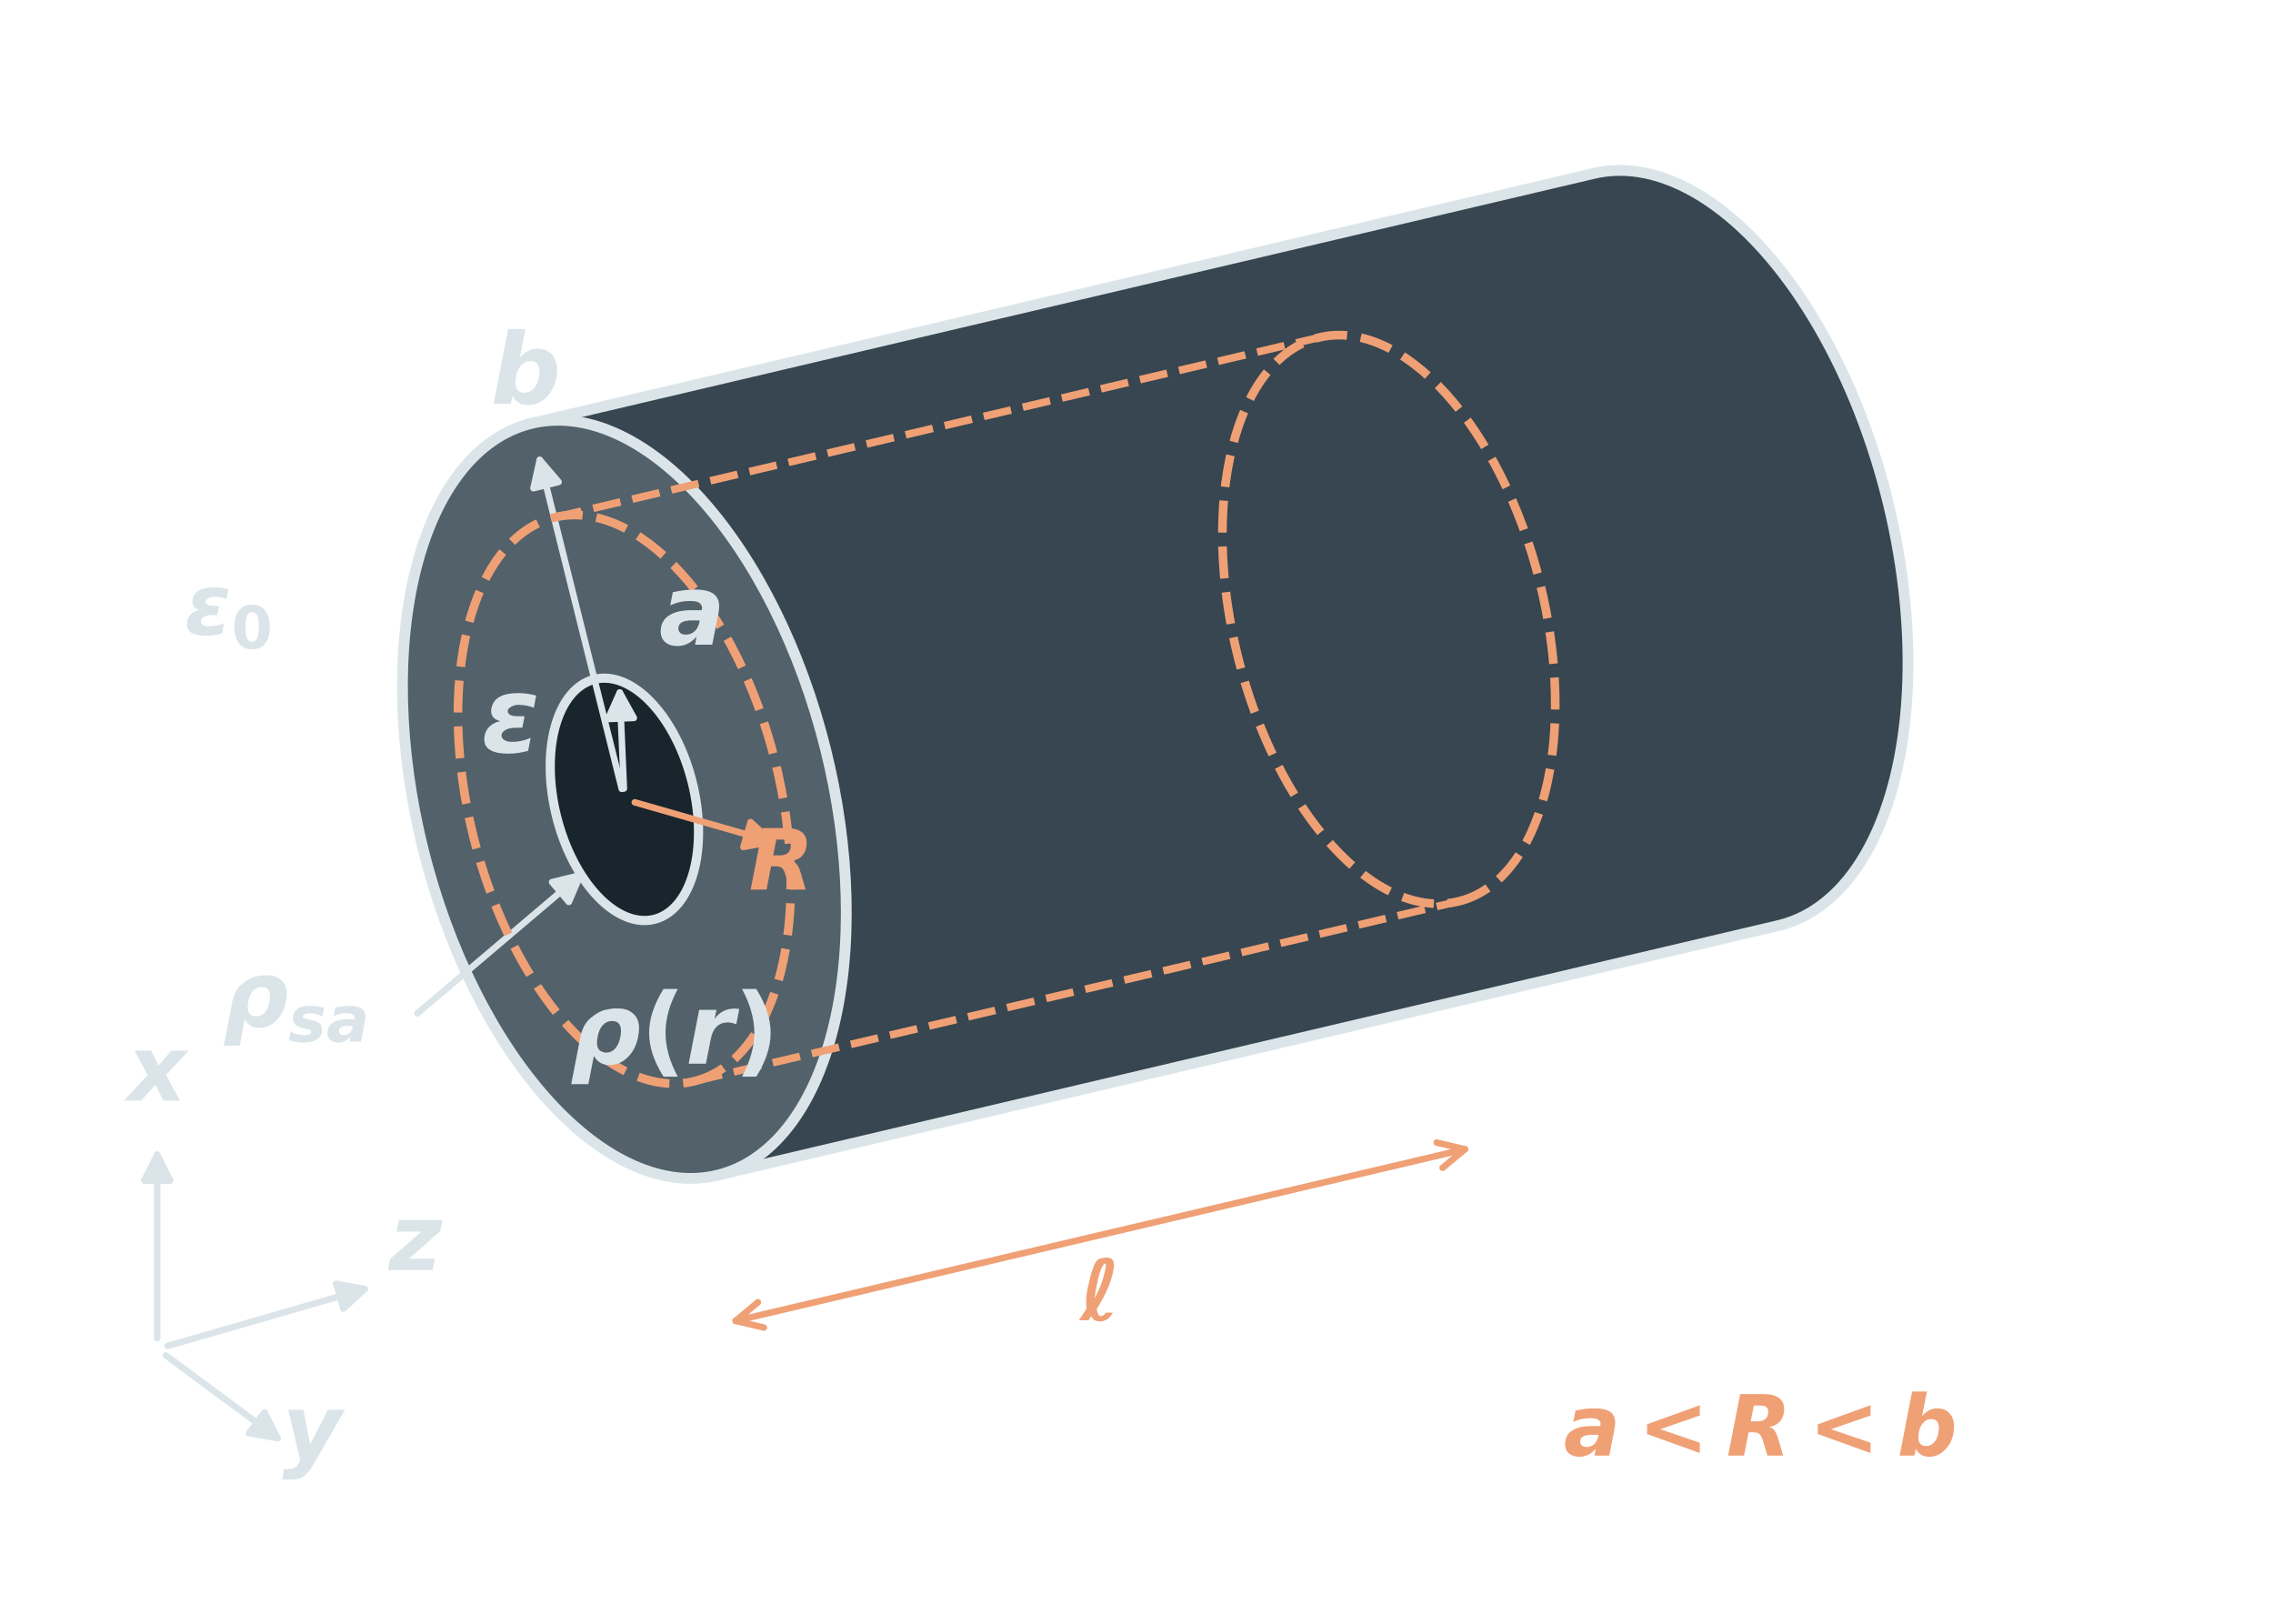
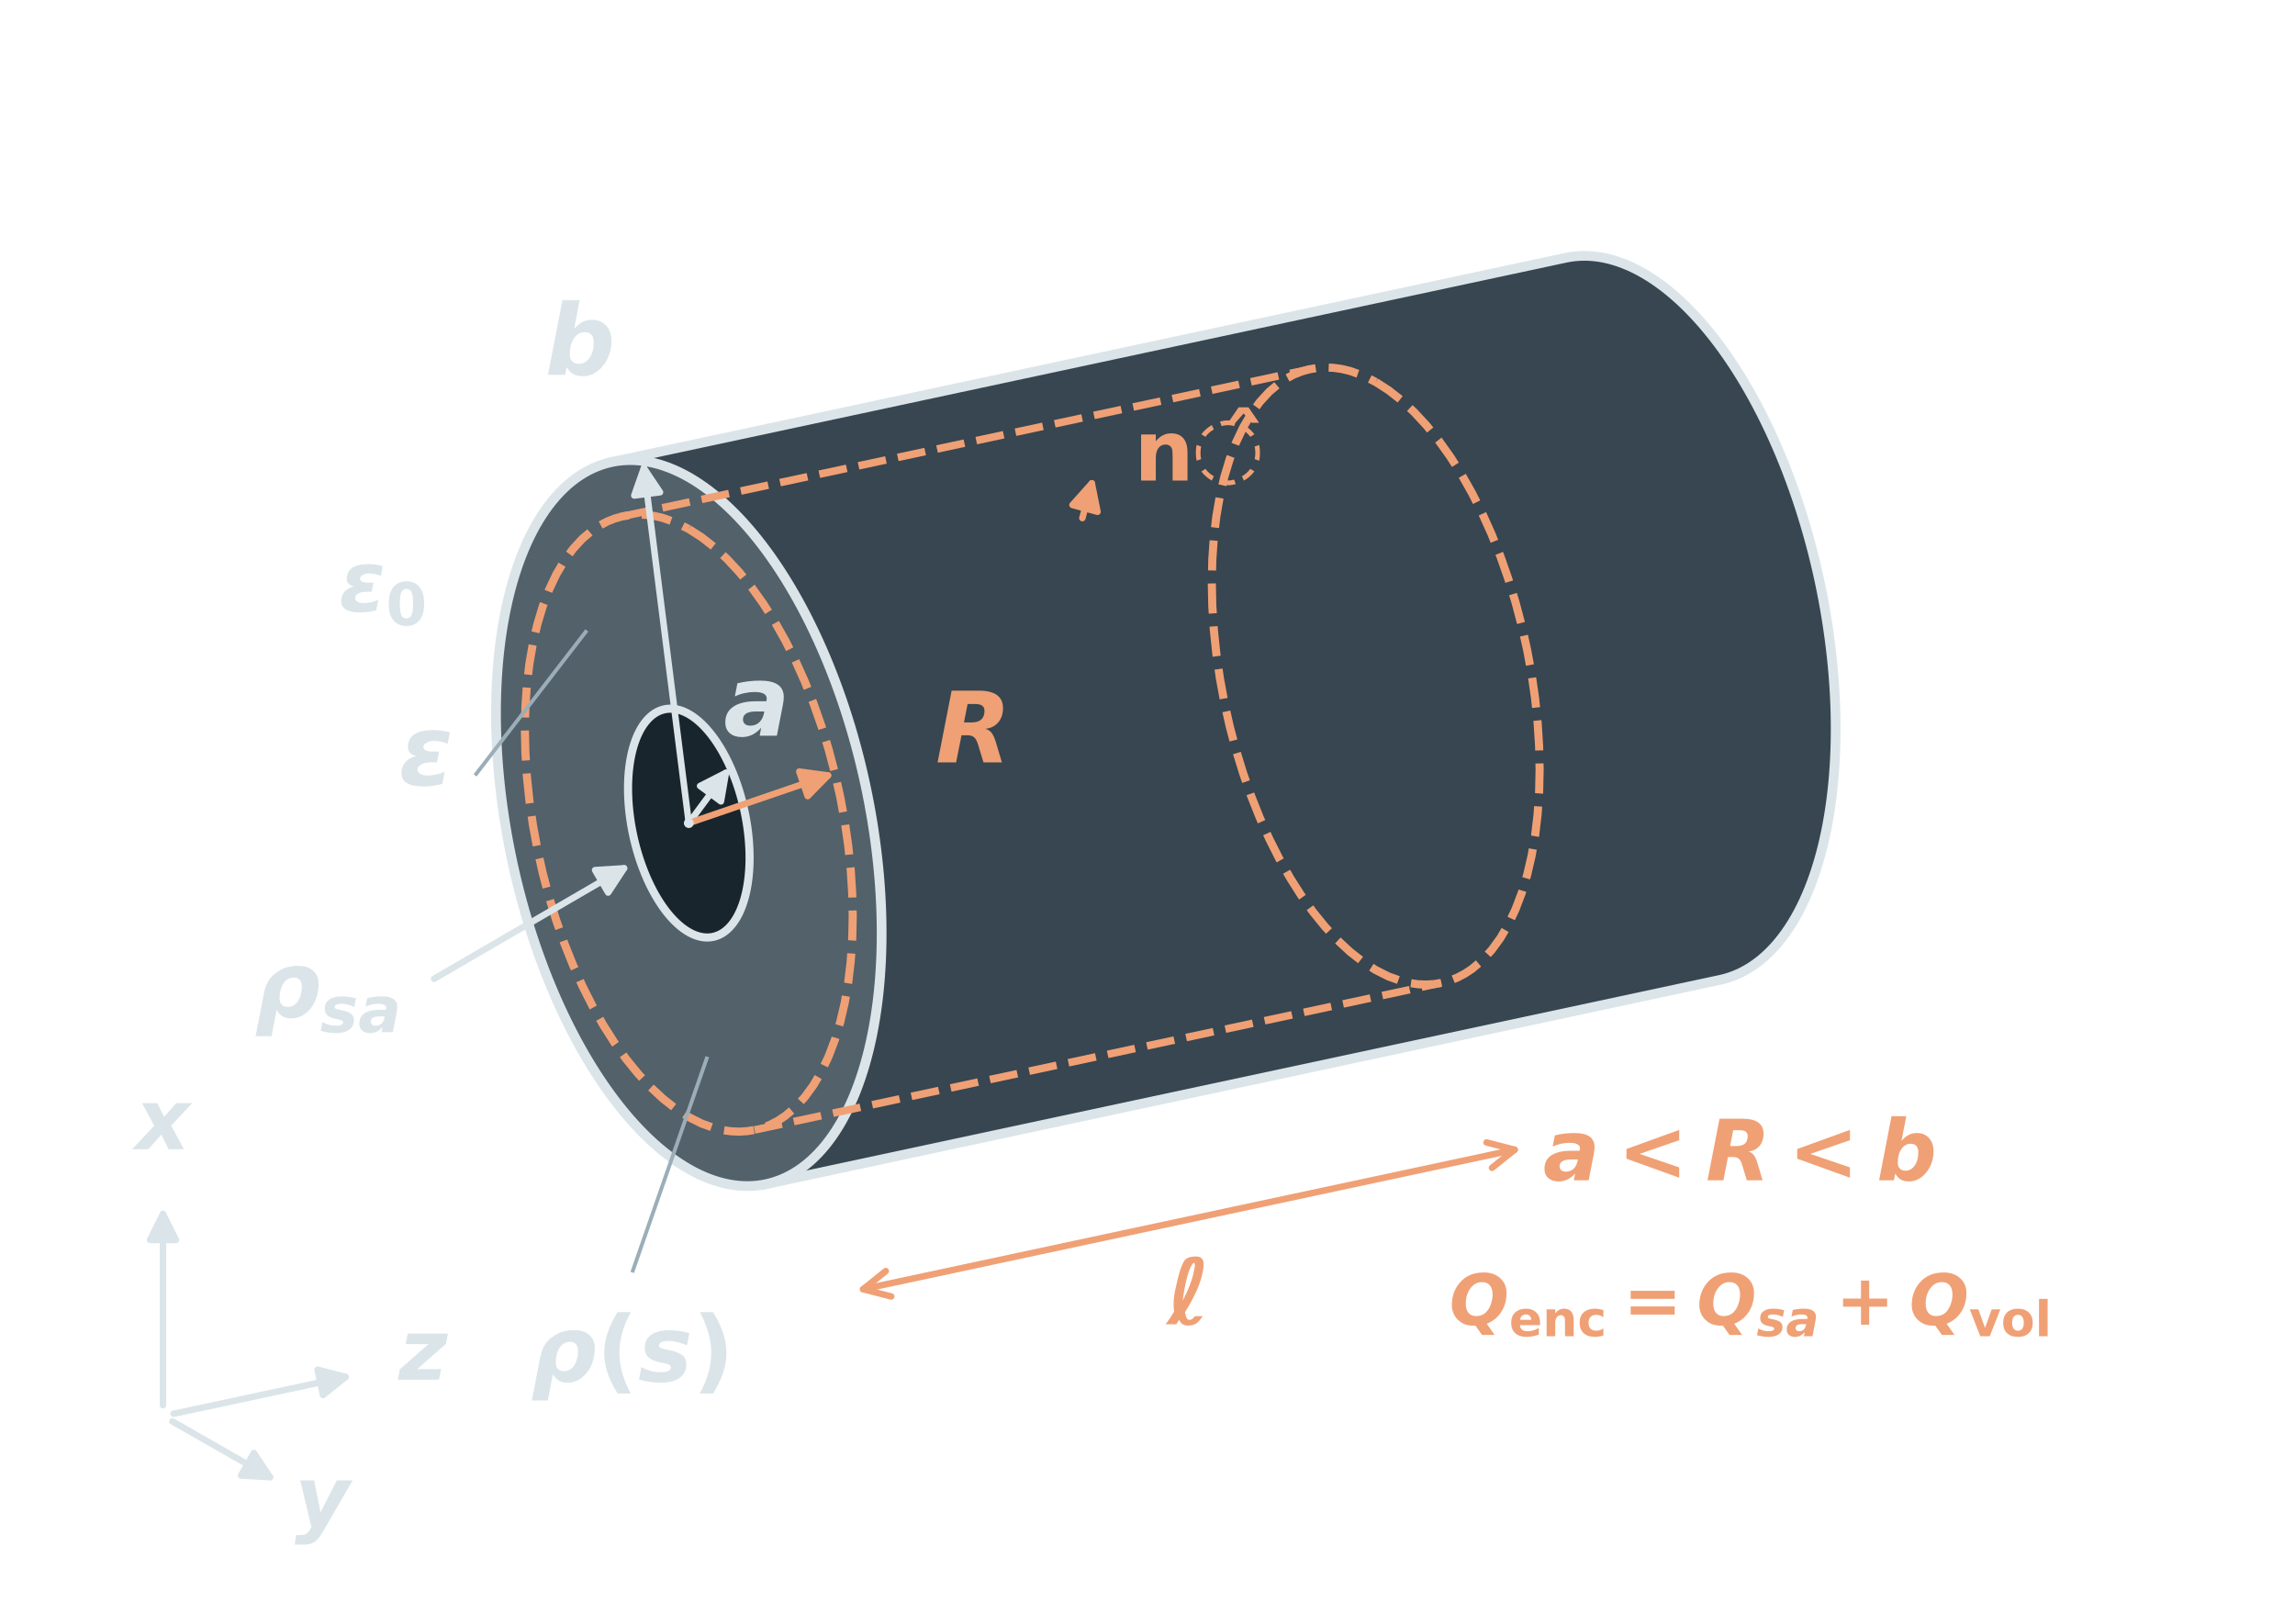
- <svg xmlns="http://www.w3.org/2000/svg" width="420.36pt" height="300.24pt" viewBox="0 0 420.36 300.24" version="1.1">
+ <svg xmlns="http://www.w3.org/2000/svg" width="424.359pt" height="300.24pt" viewBox="0 0 424.359 300.24" version="1.1">
  <defs>
    <style type="text/css">*{stroke-linejoin: round; stroke-linecap: butt}</style>
  </defs>
  <g id="figure_1">
    <g id="patch_1">
-       <path d="M 0 300.24  L 420.36 300.24  L 420.36 0  L 0 0  L 0 300.24  z " style="fill: none" />
+       <path d="M 0 300.24  L 424.359 300.24  L 424.359 0  L 0 0  L 0 300.24  z " style="fill: none" />
    </g>
    <g id="axes_1">
      <g id="patch_2">
-         <path d="M 98.146 78.327  L 294.496 32.127  L 294.496 32.127  L 295.685 31.868  L 296.891 31.679  L 298.111 31.56  L 299.345 31.512  L 300.592 31.534  L 301.851 31.627  L 303.119 31.791  L 304.396 32.024  L 305.68 32.328  L 306.971 32.702  L 308.266 33.145  L 309.565 33.657  L 310.867 34.237  L 312.169 34.885  L 313.471 35.6  L 314.771 36.382  L 316.069 37.23  L 317.362 38.142  L 318.649 39.118  L 319.93 40.157  L 321.202 41.258  L 322.465 42.42  L 323.717 43.641  L 324.958 44.921  L 326.185 46.258  L 327.397 47.651  L 328.594 49.098  L 329.774 50.597  L 330.936 52.148  L 332.079 53.749  L 333.201 55.399  L 334.302 57.094  L 335.38 58.835  L 336.435 60.618  L 337.464 62.443  L 338.468 64.307  L 339.445 66.209  L 340.394 68.147  L 341.314 70.118  L 342.205 72.121  L 343.065 74.153  L 343.894 76.214  L 344.69 78.299  L 345.453 80.409  L 346.183 82.539  L 346.878 84.689  L 347.537 86.856  L 348.161 89.038  L 348.747 91.232  L 349.297 93.437  L 349.809 95.65  L 350.283 97.869  L 350.718 100.092  L 351.114 102.316  L 351.47 104.54  L 351.786 106.76  L 352.062 108.976  L 352.298 111.184  L 352.493 113.383  L 352.647 115.569  L 352.76 117.742  L 352.831 119.898  L 352.861 122.036  L 352.85 124.153  L 352.798 126.248  L 352.704 128.318  L 352.569 130.36  L 352.394 132.374  L 352.177 134.357  L 351.919 136.307  L 351.622 138.223  L 351.284 140.101  L 350.906 141.94  L 350.49 143.739  L 350.034 145.495  L 349.539 147.208  L 349.007 148.874  L 348.437 150.493  L 347.831 152.062  L 347.188 153.581  L 346.51 155.047  L 345.796 156.46  L 345.048 157.817  L 344.267 159.118  L 343.454 160.361  L 342.608 161.545  L 341.732 162.668  L 340.825 163.73  L 339.889 164.729  L 338.925 165.665  L 337.933 166.536  L 336.915 167.342  L 335.872 168.082  L 334.805 168.754  L 333.715 169.36  L 332.602 169.896  L 331.469 170.365  L 330.316 170.764  L 329.144 171.093  L 132.794 217.293  z " clip-path="url(#p7fb25b09af)" style="fill: #374650; stroke: #dbe5e9; stroke-width: 2; stroke-linejoin: miter" />
+         <path d="M 141.656 218.942  L 318.062 181.174  L 318.912 180.968  L 319.752 180.716  L 320.581 180.419  L 321.398 180.077  L 322.204 179.69  L 322.996 179.258  L 323.776 178.781  L 324.541 178.261  L 325.293 177.697  L 326.03 177.089  L 326.751 176.438  L 327.457 175.745  L 328.147 175.01  L 328.819 174.234  L 329.475 173.416  L 330.113 172.558  L 330.733 171.66  L 331.335 170.723  L 331.917 169.747  L 332.481 168.734  L 333.024 167.683  L 333.548 166.595  L 334.051 165.472  L 334.533 164.314  L 334.995 163.122  L 335.435 161.896  L 335.853 160.638  L 336.249 159.348  L 336.623 158.027  L 336.975 156.677  L 337.304 155.297  L 337.609 153.89  L 337.892 152.455  L 338.151 150.995  L 338.387 149.509  L 338.599 147.999  L 338.787 146.466  L 338.951 144.912  L 339.09 143.336  L 339.206 141.74  L 339.298 140.126  L 339.365 138.494  L 339.407 136.846  L 339.426 135.182  L 339.419 133.505  L 339.389 131.814  L 339.334 130.111  L 339.254 128.397  L 339.151 126.674  L 339.023 124.942  L 338.871 123.203  L 338.694 121.459  L 338.494 119.709  L 338.27 117.956  L 338.023 116.2  L 337.752 114.443  L 337.457 112.686  L 337.14 110.93  L 336.8 109.177  L 336.437 107.427  L 336.052 105.682  L 335.644 103.943  L 335.215 102.211  L 334.764 100.488  L 334.292 98.774  L 333.799 97.071  L 333.285 95.379  L 332.752 93.701  L 332.198 92.037  L 331.625 90.388  L 331.033 88.756  L 330.422 87.141  L 329.793 85.546  L 329.146 83.969  L 328.481 82.414  L 327.8 80.881  L 327.102 79.37  L 326.388 77.884  L 325.659 76.423  L 324.915 74.988  L 324.156 73.579  L 323.383 72.199  L 322.597 70.848  L 321.798 69.526  L 320.986 68.236  L 320.163 66.977  L 319.329 65.75  L 318.483 64.557  L 317.628 63.398  L 316.763 62.274  L 315.89 61.186  L 315.008 60.134  L 314.118 59.119  L 313.221 58.143  L 312.318 57.205  L 311.409 56.306  L 310.495 55.447  L 309.576 54.628  L 308.653 53.85  L 307.727 53.114  L 306.798 52.42  L 305.867 51.768  L 304.934 51.16  L 304.001 50.594  L 303.068 50.073  L 302.135 49.595  L 301.203 49.162  L 300.273 48.774  L 299.345 48.43  L 298.42 48.132  L 297.5 47.88  L 296.583 47.672  L 295.671 47.511  L 294.765 47.396  L 293.865 47.326  L 292.972 47.302  L 292.086 47.325  L 291.208 47.393  L 290.339 47.508  L 289.479 47.668  L 113.073 85.436  z " clip-path="url(#peeaa429777)" style="fill: #374650; stroke: #dbe5e9; stroke-width: 1.8; stroke-linejoin: miter" />
      </g>
      <g id="patch_3">
-         <path d="M 29.076 247.451  Q 29.076 229.814 29.076 213.519  " clip-path="url(#p7fb25b09af)" style="fill: none; stroke: #dbe5e9; stroke-width: 1.2; stroke-linecap: round" />
-         <path d="M 26.676 218.319  L 29.076 213.519  L 31.476 218.319  z " clip-path="url(#p7fb25b09af)" style="fill: #dbe5e9; stroke: #dbe5e9; stroke-width: 1.2; stroke-linecap: round" />
+         <path d="M 30.138 259.825  Q 30.138 241.475 30.138 224.466  " clip-path="url(#peeaa429777)" style="fill: none; stroke: #dbe5e9; stroke-width: 1.2; stroke-linecap: round" />
+         <path d="M 27.738 229.266  L 30.138 224.466  L 32.538 229.266  z " clip-path="url(#peeaa429777)" style="fill: #dbe5e9; stroke: #dbe5e9; stroke-width: 1.2; stroke-linecap: round" />
      </g>
      <g id="patch_4">
-         <path d="M 30.681 250.639  Q 41.55 258.69 51.342 265.943  " clip-path="url(#p7fb25b09af)" style="fill: none; stroke: #dbe5e9; stroke-width: 1.2; stroke-linecap: round" />
-         <path d="M 48.913 261.157  L 51.342 265.943  L 46.056 265.015  z " clip-path="url(#p7fb25b09af)" style="fill: #dbe5e9; stroke: #dbe5e9; stroke-width: 1.2; stroke-linecap: round" />
+         <path d="M 31.875 262.819  Q 41.483 268.302 49.926 273.12  " clip-path="url(#peeaa429777)" style="fill: none; stroke: #dbe5e9; stroke-width: 1.2; stroke-linecap: round" />
+         <path d="M 46.947 268.657  L 49.926 273.12  L 44.568 272.826  z " clip-path="url(#peeaa429777)" style="fill: #dbe5e9; stroke: #dbe5e9; stroke-width: 1.2; stroke-linecap: round" />
      </g>
      <g id="patch_5">
-         <path d="M 30.997 248.895  Q 49.867 243.444 67.448 238.365  " clip-path="url(#p7fb25b09af)" style="fill: none; stroke: #dbe5e9; stroke-width: 1.2; stroke-linecap: round" />
-         <path d="M 62.17 237.391  L 67.448 238.365  L 63.502 242.003  z " clip-path="url(#p7fb25b09af)" style="fill: #dbe5e9; stroke: #dbe5e9; stroke-width: 1.2; stroke-linecap: round" />
+         <path d="M 32.096 261.408  Q 48.661 257.862 63.914 254.596  " clip-path="url(#peeaa429777)" style="fill: none; stroke: #dbe5e9; stroke-width: 1.2; stroke-linecap: round" />
+         <path d="M 58.718 253.254  L 63.914 254.596  L 59.723 257.948  z " clip-path="url(#peeaa429777)" style="fill: #dbe5e9; stroke: #dbe5e9; stroke-width: 1.2; stroke-linecap: round" />
      </g>
      <g id="patch_6">
-         <path d="M 132.794 217.293  C 142.661 214.833 150.301 205.152 154.029 190.382  C 157.758 175.613 157.271 156.96 152.677 138.533  C 148.083 120.106 139.755 103.409 129.529 92.119  C 119.303 80.828 108.013 75.867 98.146 78.327  C 88.279 80.787 80.639 90.468 76.911 105.238  C 73.182 120.007 73.669 138.66 78.263 157.087  C 82.857 175.514 91.185 192.211 101.411 203.501  C 111.637 214.792 122.927 219.753 132.794 217.293  z " clip-path="url(#p7fb25b09af)" style="fill: #52616a; stroke: #dbe5e9; stroke-width: 2; stroke-linejoin: miter" />
+         <path d="M 127.365 88.229  L 128.298 88.784  L 129.231 89.382  L 130.162 90.023  L 131.092 90.707  L 132.019 91.432  L 132.943 92.2  L 133.863 93.008  L 134.778 93.858  L 135.689 94.747  L 136.593 95.675  L 137.492 96.642  L 138.383 97.648  L 139.267 98.69  L 140.143 99.77  L 141.01 100.885  L 141.867 102.035  L 142.715 103.22  L 143.552 104.438  L 144.378 105.689  L 145.193 106.972  L 145.995 108.286  L 146.784 109.63  L 147.561 111.003  L 148.323 112.405  L 149.071 113.834  L 149.804 115.289  L 150.521 116.769  L 151.223 118.273  L 151.909 119.801  L 152.577 121.351  L 153.229 122.922  L 153.862 124.513  L 154.478 126.123  L 155.075 127.751  L 155.653 129.396  L 156.211 131.056  L 156.75 132.731  L 157.268 134.419  L 157.767 136.12  L 158.244 137.831  L 158.7 139.552  L 159.134 141.282  L 159.547 143.02  L 159.938 144.763  L 160.307 146.512  L 160.653 148.265  L 160.976 150.02  L 161.276 151.777  L 161.552 153.534  L 161.806 155.29  L 162.036 157.044  L 162.242 158.794  L 162.424 160.541  L 162.582 162.281  L 162.716 164.015  L 162.825 165.74  L 162.911 167.456  L 162.972 169.162  L 163.009 170.856  L 163.021 172.537  L 163.009 174.204  L 162.972 175.857  L 162.911 177.493  L 162.825 179.111  L 162.716 180.711  L 162.582 182.292  L 162.424 183.852  L 162.242 185.39  L 162.036 186.906  L 161.806 188.398  L 161.552 189.865  L 161.276 191.306  L 160.976 192.72  L 160.653 194.107  L 160.307 195.464  L 159.938 196.792  L 159.547 198.09  L 159.134 199.356  L 158.7 200.59  L 158.244 201.791  L 157.767 202.957  L 157.268 204.089  L 156.75 205.185  L 156.211 206.245  L 155.653 207.268  L 155.075 208.253  L 154.478 209.2  L 153.862 210.108  L 153.229 210.976  L 152.577 211.803  L 151.909 212.59  L 151.223 213.336  L 150.521 214.039  L 149.804 214.7  L 149.071 215.318  L 148.323 215.893  L 147.561 216.425  L 146.784 216.912  L 145.995 217.355  L 145.193 217.753  L 144.378 218.107  L 143.552 218.415  L 142.715 218.678  L 141.867 218.895  L 141.01 219.066  L 140.143 219.192  L 139.267 219.272  L 138.383 219.306  L 137.492 219.293  L 136.593 219.235  L 135.689 219.131  L 134.778 218.981  L 133.863 218.785  L 132.943 218.544  L 132.019 218.257  L 131.092 217.925  L 130.162 217.547  L 129.231 217.125  L 128.298 216.659  L 127.365 216.148  L 126.431 215.594  L 125.499 214.995  L 124.567 214.354  L 123.638 213.671  L 122.711 212.945  L 121.787 212.177  L 120.867 211.369  L 119.951 210.52  L 119.041 209.631  L 118.136 208.702  L 117.238 207.735  L 116.346 206.73  L 115.463 205.687  L 114.587 204.608  L 113.72 203.492  L 112.862 202.342  L 112.014 201.157  L 111.177 199.939  L 110.351 198.688  L 109.537 197.405  L 108.735 196.091  L 107.945 194.747  L 107.169 193.374  L 106.407 191.972  L 105.659 190.544  L 104.926 189.089  L 104.208 187.609  L 103.506 186.104  L 102.821 184.576  L 102.152 183.026  L 101.501 181.455  L 100.867 179.864  L 100.252 178.254  L 99.655 176.626  L 99.077 174.981  L 98.518 173.321  L 97.98 171.646  L 97.461 169.958  L 96.963 168.257  L 96.486 166.546  L 96.03 164.825  L 95.595 163.095  L 95.182 161.358  L 94.791 159.614  L 94.423 157.865  L 94.077 156.113  L 93.754 154.357  L 93.454 152.601  L 93.177 150.844  L 92.924 149.088  L 92.694 147.334  L 92.488 145.583  L 92.306 143.837  L 92.148 142.096  L 92.014 140.363  L 91.904 138.637  L 91.819 136.921  L 91.758 135.216  L 91.721 133.521  L 91.709 131.84  L 91.721 130.173  L 91.758 128.521  L 91.819 126.885  L 91.904 125.266  L 92.014 123.666  L 92.148 122.085  L 92.306 120.525  L 92.488 118.987  L 92.694 117.471  L 92.924 115.98  L 93.177 114.513  L 93.454 113.072  L 93.754 111.657  L 94.077 110.271  L 94.423 108.913  L 94.791 107.585  L 95.182 106.287  L 95.595 105.021  L 96.03 103.787  L 96.486 102.587  L 96.963 101.42  L 97.461 100.288  L 97.98 99.192  L 98.518 98.132  L 99.077 97.109  L 99.655 96.124  L 100.252 95.177  L 100.867 94.27  L 101.501 93.402  L 102.152 92.574  L 102.821 91.787  L 103.506 91.042  L 104.208 90.338  L 104.926 89.677  L 105.659 89.059  L 106.407 88.484  L 107.169 87.953  L 107.945 87.465  L 108.735 87.022  L 109.537 86.624  L 110.351 86.271  L 111.177 85.962  L 112.014 85.7  L 112.862 85.482  L 113.72 85.311  L 114.587 85.185  L 115.463 85.105  L 116.346 85.072  L 117.238 85.084  L 118.136 85.142  L 119.041 85.246  L 119.951 85.396  L 120.867 85.592  L 121.787 85.833  L 122.711 86.12  L 123.638 86.453  L 124.567 86.83  L 125.499 87.252  L 126.431 87.718  L 127.365 88.229  z " clip-path="url(#peeaa429777)" style="fill: #52616a; stroke: #dbe5e9; stroke-width: 1.8; stroke-linejoin: miter" />
      </g>
      <g id="patch_7">
-         <path d="M 121.003 170  C 124.331 169.17 126.941 166.036 128.258 161.288  C 129.574 156.54 129.489 150.565 128.022 144.68  C 126.555 138.796 123.825 133.481 120.433 129.907  C 117.042 126.332 113.266 124.79 109.937 125.62  C 106.609 126.45 103.999 129.584 102.682 134.332  C 101.366 139.08 101.451 145.055 102.918 150.94  C 104.385 156.824 107.115 162.139 110.507 165.713  C 113.898 169.288 117.674 170.83 121.003 170  z " clip-path="url(#p7fb25b09af)" style="fill: #18252c; stroke: #dbe5e9; stroke-width: 1.7; stroke-linejoin: miter" />
+         <path d="M 127.365 132.032  L 127.659 132.207  L 127.953 132.395  L 128.246 132.597  L 128.539 132.812  L 128.832 133.041  L 129.123 133.283  L 129.413 133.538  L 129.701 133.806  L 129.988 134.086  L 130.273 134.378  L 130.556 134.683  L 130.837 135  L 131.116 135.329  L 131.392 135.669  L 131.665 136.02  L 131.935 136.383  L 132.202 136.756  L 132.466 137.14  L 132.727 137.534  L 132.983 137.939  L 133.236 138.353  L 133.485 138.776  L 133.73 139.209  L 133.97 139.651  L 134.205 140.101  L 134.436 140.56  L 134.663 141.026  L 134.884 141.5  L 135.1 141.982  L 135.311 142.47  L 135.516 142.965  L 135.716 143.467  L 135.909 143.974  L 136.098 144.487  L 136.28 145.006  L 136.456 145.529  L 136.626 146.057  L 136.789 146.589  L 136.946 147.125  L 137.096 147.664  L 137.24 148.206  L 137.377 148.751  L 137.507 149.299  L 137.63 149.849  L 137.746 150.4  L 137.855 150.952  L 137.957 151.505  L 138.052 152.059  L 138.139 152.613  L 138.219 153.166  L 138.291 153.719  L 138.356 154.27  L 138.414 154.821  L 138.463 155.369  L 138.506 155.916  L 138.54 156.459  L 138.567 157  L 138.586 157.538  L 138.598 158.072  L 138.602 158.601  L 138.598 159.127  L 138.586 159.648  L 138.567 160.163  L 138.54 160.673  L 138.506 161.178  L 138.463 161.676  L 138.414 162.167  L 138.356 162.652  L 138.291 163.13  L 138.219 163.6  L 138.139 164.062  L 138.052 164.516  L 137.957 164.962  L 137.855 165.399  L 137.746 165.827  L 137.63 166.246  L 137.507 166.655  L 137.377 167.054  L 137.24 167.442  L 137.096 167.821  L 136.946 168.188  L 136.789 168.545  L 136.626 168.891  L 136.456 169.225  L 136.28 169.547  L 136.098 169.858  L 135.909 170.156  L 135.716 170.442  L 135.516 170.715  L 135.311 170.976  L 135.1 171.224  L 134.884 171.459  L 134.663 171.681  L 134.436 171.889  L 134.205 172.084  L 133.97 172.265  L 133.73 172.433  L 133.485 172.586  L 133.236 172.726  L 132.983 172.851  L 132.727 172.963  L 132.466 173.06  L 132.202 173.143  L 131.935 173.211  L 131.665 173.265  L 131.392 173.305  L 131.116 173.33  L 130.837 173.341  L 130.556 173.337  L 130.273 173.318  L 129.988 173.286  L 129.701 173.238  L 129.413 173.177  L 129.123 173.101  L 128.832 173.01  L 128.539 172.905  L 128.246 172.787  L 127.953 172.654  L 127.659 172.507  L 127.365 172.346  L 127.071 172.171  L 126.777 171.982  L 126.483 171.78  L 126.19 171.565  L 125.898 171.336  L 125.607 171.094  L 125.317 170.839  L 125.028 170.572  L 124.742 170.292  L 124.456 169.999  L 124.173 169.694  L 123.892 169.377  L 123.614 169.049  L 123.338 168.709  L 123.065 168.357  L 122.794 167.995  L 122.527 167.621  L 122.263 167.237  L 122.003 166.843  L 121.746 166.439  L 121.493 166.025  L 121.245 165.601  L 121 165.168  L 120.76 164.727  L 120.524 164.276  L 120.293 163.818  L 120.067 163.351  L 119.846 162.877  L 119.63 162.396  L 119.419 161.907  L 119.214 161.412  L 119.014 160.911  L 118.82 160.403  L 118.632 159.89  L 118.45 159.372  L 118.274 158.848  L 118.104 158.321  L 117.941 157.789  L 117.784 157.253  L 117.633 156.713  L 117.489 156.171  L 117.353 155.626  L 117.222 155.078  L 117.099 154.529  L 116.983 153.978  L 116.874 153.425  L 116.772 152.872  L 116.678 152.319  L 116.59 151.765  L 116.511 151.211  L 116.438 150.659  L 116.373 150.107  L 116.316 149.557  L 116.266 149.008  L 116.224 148.462  L 116.189 147.918  L 116.162 147.377  L 116.143 146.84  L 116.132 146.306  L 116.128 145.776  L 116.132 145.25  L 116.143 144.73  L 116.162 144.214  L 116.189 143.704  L 116.224 143.2  L 116.266 142.702  L 116.316 142.21  L 116.373 141.725  L 116.438 141.247  L 116.511 140.777  L 116.59 140.315  L 116.678 139.861  L 116.772 139.415  L 116.874 138.978  L 116.983 138.55  L 117.099 138.132  L 117.222 137.723  L 117.353 137.324  L 117.489 136.935  L 117.633 136.557  L 117.784 136.189  L 117.941 135.832  L 118.104 135.487  L 118.274 135.153  L 118.45 134.83  L 118.632 134.52  L 118.82 134.221  L 119.014 133.935  L 119.214 133.662  L 119.419 133.401  L 119.63 133.153  L 119.846 132.918  L 120.067 132.696  L 120.293 132.488  L 120.524 132.293  L 120.76 132.112  L 121 131.945  L 121.245 131.791  L 121.493 131.651  L 121.746 131.526  L 122.003 131.414  L 122.263 131.317  L 122.527 131.235  L 122.794 131.166  L 123.065 131.112  L 123.338 131.072  L 123.614 131.047  L 123.892 131.037  L 124.173 131.04  L 124.456 131.059  L 124.742 131.092  L 125.028 131.139  L 125.317 131.201  L 125.607 131.277  L 125.898 131.367  L 126.19 131.472  L 126.483 131.591  L 126.777 131.724  L 127.071 131.871  L 127.365 132.032  z " clip-path="url(#peeaa429777)" style="fill: #18252c; stroke: #dbe5e9; stroke-width: 1.5; stroke-linejoin: miter" />
+       </g>
+       <g id="line2d_1">
+         <path d="M 127.365 97.823  L 129.743 99.348  L 132.106 101.198  L 134.44 103.363  L 136.73 105.829  L 138.963 108.58  L 141.124 111.601  L 143.2 114.872  L 145.179 118.372  L 147.048 122.082  L 148.795 125.977  L 150.411 130.033  L 151.884 134.226  L 153.206 138.53  L 154.369 142.918  L 155.365 147.363  L 156.189 151.838  L 156.835 156.316  L 157.299 160.767  L 157.579 165.166  L 157.672 169.485  L 157.579 173.697  L 157.299 177.777  L 156.835 181.698  L 156.189 185.438  L 155.365 188.973  L 154.369 192.281  L 153.206 195.342  L 151.884 198.137  L 150.411 200.648  L 148.795 202.861  L 147.048 204.761  L 145.179 206.338  L 143.871 207.204  L 142.519 207.919  L 141.124 208.481  L 139.692 208.889  L 138.226 209.142  L 136.73 209.238  L 135.209 209.178  L 133.666 208.962  L 132.106 208.591  L 129.743 207.744  L 127.365 206.554  L 124.987 205.03  L 122.624 203.179  L 120.29 201.014  L 117.999 198.549  L 115.767 195.797  L 113.605 192.776  L 111.529 189.506  L 109.55 186.005  L 107.682 182.296  L 105.934 178.401  L 104.319 174.344  L 102.845 170.151  L 101.523 165.847  L 100.361 161.459  L 99.364 157.014  L 98.541 152.539  L 97.895 148.062  L 97.43 143.61  L 97.151 139.211  L 97.057 134.893  L 97.151 130.68  L 97.43 126.601  L 97.895 122.679  L 98.541 118.939  L 99.364 115.404  L 100.361 112.096  L 101.523 109.035  L 102.845 106.241  L 104.319 103.729  L 105.934 101.516  L 107.682 99.616  L 109.55 98.04  L 110.858 97.174  L 112.211 96.459  L 113.605 95.896  L 115.038 95.488  L 116.504 95.236  L 117.999 95.139  L 119.521 95.199  L 121.063 95.415  L 122.624 95.787  L 124.987 96.634  L 127.365 97.823  L 127.365 97.823  " clip-path="url(#peeaa429777)" style="fill: none; stroke-dasharray: 5.55,2.4; stroke-dashoffset: 0; stroke: #f0a075; stroke-width: 1.5" />
+       </g>
+       <g id="line2d_2">
+         <path d="M 254.377 70.63  L 256.755 72.155  L 259.118 74.005  L 261.452 76.17  L 263.742 78.636  L 265.975 81.388  L 268.136 84.408  L 270.212 87.679  L 272.191 91.18  L 274.06 94.889  L 275.808 98.784  L 277.423 102.84  L 278.896 107.033  L 280.218 111.337  L 281.381 115.725  L 282.377 120.171  L 283.201 124.646  L 283.847 129.123  L 284.311 133.574  L 284.591 137.973  L 284.684 142.292  L 284.591 146.504  L 284.311 150.584  L 283.847 154.505  L 283.201 158.245  L 282.377 161.78  L 281.381 165.088  L 280.218 168.149  L 278.896 170.944  L 277.423 173.455  L 275.808 175.668  L 274.06 177.569  L 272.191 179.145  L 270.884 180.011  L 269.531 180.726  L 268.136 181.288  L 266.704 181.696  L 265.238 181.949  L 263.742 182.045  L 262.221 181.985  L 260.678 181.769  L 259.118 181.398  L 256.755 180.551  L 254.377 179.361  L 251.999 177.837  L 249.636 175.986  L 247.302 173.821  L 245.011 171.356  L 242.779 168.604  L 240.617 165.584  L 238.541 162.313  L 236.562 158.812  L 234.694 155.103  L 232.946 151.208  L 231.331 147.151  L 229.857 142.958  L 228.535 138.654  L 227.373 134.266  L 226.376 129.821  L 225.553 125.346  L 224.907 120.869  L 224.442 116.417  L 224.163 112.018  L 224.069 107.7  L 224.163 103.487  L 224.442 99.408  L 224.907 95.486  L 225.553 91.746  L 226.376 88.211  L 227.373 84.903  L 228.535 81.842  L 229.857 79.048  L 231.331 76.536  L 232.946 74.323  L 234.694 72.423  L 236.562 70.847  L 237.87 69.981  L 239.223 69.266  L 240.617 68.703  L 242.05 68.295  L 243.516 68.043  L 245.011 67.946  L 246.533 68.006  L 248.076 68.222  L 249.636 68.594  L 251.999 69.441  L 254.377 70.63  L 254.377 70.63  " clip-path="url(#peeaa429777)" style="fill: none; stroke-dasharray: 5.55,2.4; stroke-dashoffset: 0; stroke: #f0a075; stroke-width: 1.5" />
+       </g>
+       <g id="line2d_3">
+         <path d="M 139.513 208.929  L 266.525 181.736  " clip-path="url(#peeaa429777)" style="fill: none; stroke-dasharray: 5.18,2.24; stroke-dashoffset: 0; stroke: #f0a075; stroke-width: 1.4" />
+       </g>
+       <g id="line2d_4">
+         <path d="M 115.217 95.449  L 242.229 68.256  " clip-path="url(#peeaa429777)" style="fill: none; stroke-dasharray: 5.18,2.24; stroke-dashoffset: 0; stroke: #f0a075; stroke-width: 1.4" />
      </g>
      <g id="patch_8">
-         <path d="M 114.987 145.872  Q 107.242 114.808 99.821 85.047  " clip-path="url(#p7fb25b09af)" style="fill: none; stroke: #dbe5e9; stroke-width: 1.2; stroke-linecap: round" />
-         <path d="M 98.654 90.285  L 99.821 85.047  L 103.311 89.123  z " clip-path="url(#p7fb25b09af)" style="fill: #dbe5e9; stroke: #dbe5e9; stroke-width: 1.2; stroke-linecap: round" />
+         <path d="M 127.365 152.189  Q 123.127 118.707 119.058 86.557  " clip-path="url(#peeaa429777)" style="fill: none; stroke: #dbe5e9; stroke-width: 1.2; stroke-linecap: round" />
+         <path d="M 117.279 91.62  L 119.058 86.557  L 122.041 91.017  z " clip-path="url(#peeaa429777)" style="fill: #dbe5e9; stroke: #dbe5e9; stroke-width: 1.2; stroke-linecap: round" />
      </g>
      <g id="patch_9">
-         <path d="M 115.384 145.812  Q 114.973 136.269 114.62 128.067  " clip-path="url(#p7fb25b09af)" style="fill: none; stroke: #dbe5e9; stroke-width: 1.2; stroke-linecap: round" />
-         <path d="M 112.429 132.966  L 114.62 128.067  L 117.224 132.759  z " clip-path="url(#p7fb25b09af)" style="fill: #dbe5e9; stroke: #dbe5e9; stroke-width: 1.2; stroke-linecap: round" />
+         <path d="M 127.365 152.189  Q 131.195 147 134.228 142.891  " clip-path="url(#peeaa429777)" style="fill: none; stroke: #dbe5e9; stroke-width: 1.2; stroke-linecap: round" />
+         <path d="M 129.446 145.327  L 134.228 142.891  L 133.308 148.178  z " clip-path="url(#peeaa429777)" style="fill: #dbe5e9; stroke: #dbe5e9; stroke-width: 1.2; stroke-linecap: round" />
+       </g>
+       <g id="line2d_5">
+         <path d="M 88.06 143.087  L 108.293 116.84  " clip-path="url(#peeaa429777)" style="fill: none; stroke: #9baeb8; stroke-width: 0.7; stroke-linecap: square" />
      </g>
      <g id="patch_10">
-         <path d="M 77.191 187.39  Q 92.763 174.184 107.311 161.845  " clip-path="url(#p7fb25b09af)" style="fill: none; stroke: #dbe5e9; stroke-width: 1.2; stroke-linecap: round" />
-         <path d="M 102.098 163.12  L 107.311 161.845  L 105.203 166.78  z " clip-path="url(#p7fb25b09af)" style="fill: #dbe5e9; stroke: #dbe5e9; stroke-width: 1.2; stroke-linecap: round" />
+         <path d="M 80.274 180.972  Q 98.413 170.421 115.392 160.546  " clip-path="url(#peeaa429777)" style="fill: none; stroke: #dbe5e9; stroke-width: 1.2; stroke-linecap: round" />
+         <path d="M 110.036 160.885  L 115.392 160.546  L 112.449 165.034  z " clip-path="url(#peeaa429777)" style="fill: #dbe5e9; stroke: #dbe5e9; stroke-width: 1.2; stroke-linecap: round" />
+       </g>
+       <g id="line2d_6">
+         <path d="M 130.674 195.714  L 117.021 234.935  " clip-path="url(#peeaa429777)" style="fill: none; stroke: #9baeb8; stroke-width: 0.7; stroke-linecap: square" />
      </g>
      <g id="patch_11">
-         <path d="M 128.463 199.922  C 135.864 198.077 141.593 190.816 144.389 179.739  C 147.186 168.662 146.821 154.673 143.375 140.852  C 139.929 127.032 133.684 114.509 126.015 106.041  C 118.345 97.574 109.878 93.853 102.477 95.698  C 95.076 97.543 89.347 104.804 86.551 115.881  C 83.754 126.958 84.119 140.947 87.565 154.768  C 91.011 168.588 97.256 181.111 104.925 189.579  C 112.595 198.046 121.062 201.767 128.463 199.922  L 128.463 199.922  z " clip-path="url(#p7fb25b09af)" style="fill: none; stroke-dasharray: 5.92,2.56; stroke-dashoffset: 0; stroke: #f0a075; stroke-width: 1.6; stroke-linejoin: miter" />
+         <path d="M 127.365 152.189  Q 140.87 147.566 153.106 143.378  " clip-path="url(#peeaa429777)" style="fill: none; stroke: #f0a075; stroke-width: 1.2; stroke-linecap: round" />
+         <path d="M 147.787 142.661  L 153.106 143.378  L 149.342 147.203  z " clip-path="url(#peeaa429777)" style="fill: #f0a075; stroke: #f0a075; stroke-width: 1.2; stroke-linecap: round" />
      </g>
      <g id="patch_12">
-         <path d="M 269.835 166.658  C 277.236 164.813 282.965 157.552 285.761 146.475  C 288.558 135.398 288.193 121.409 284.747 107.588  C 281.301 93.768 275.056 81.245 267.387 72.777  C 259.717 64.31 251.25 60.589 243.849 62.434  C 236.448 64.279 230.719 71.54 227.923 82.617  C 225.126 93.694 225.491 107.683 228.937 121.504  C 232.383 135.324 238.628 147.847 246.297 156.315  C 253.967 164.782 262.434 168.503 269.835 166.658  L 269.835 166.658  z " clip-path="url(#p7fb25b09af)" style="fill: none; stroke-dasharray: 5.92,2.56; stroke-dashoffset: 0; stroke: #f0a075; stroke-width: 1.6; stroke-linejoin: miter" />
-       </g>
-       <g id="line2d_1">
-         <path d="M 128.463 199.922  L 269.835 166.658  " clip-path="url(#p7fb25b09af)" style="fill: none; stroke-dasharray: 5.18,2.24; stroke-dashoffset: 0; stroke: #f0a075; stroke-width: 1.4" />
-       </g>
-       <g id="line2d_2">
-         <path d="M 102.477 95.698  L 243.849 62.434  " clip-path="url(#p7fb25b09af)" style="fill: none; stroke-dasharray: 5.18,2.24; stroke-dashoffset: 0; stroke: #f0a075; stroke-width: 1.4" />
+         <path d="M 200.133 95.798  Q 201.185 91.935 201.884 89.367  " clip-path="url(#peeaa429777)" style="fill: none; stroke: #f0a075; stroke-width: 1.2; stroke-linecap: round" />
+         <path d="M 198.307 93.368  L 201.884 89.367  L 202.939 94.629  z " clip-path="url(#peeaa429777)" style="fill: #f0a075; stroke: #f0a075; stroke-width: 1.2; stroke-linecap: round" />
      </g>
      <g id="patch_13">
-         <path d="M 117.395 148.362  Q 130.721 152.187 142.757 155.642  " clip-path="url(#p7fb25b09af)" style="fill: none; stroke: #f0a075; stroke-width: 1.2; stroke-linecap: round" />
-         <path d="M 138.805 152.011  L 142.757 155.642  L 137.481 156.624  z " clip-path="url(#p7fb25b09af)" style="fill: #f0a075; stroke: #f0a075; stroke-width: 1.2; stroke-linecap: round" />
+         <path d="M 159.595 238.372  Q 219.832 225.476 280.068 212.579  " clip-path="url(#peeaa429777)" style="fill: none; stroke: #f0a075; stroke-width: 1.2; stroke-linecap: round" />
+         <path d="M 164.791 239.714  L 159.595 238.372  L 163.786 235.021  " clip-path="url(#peeaa429777)" style="fill: none; stroke: #f0a075; stroke-width: 1.2; stroke-linecap: round" />
+         <path d="M 274.872 211.237  L 280.068 212.579  L 275.877 215.931  " clip-path="url(#peeaa429777)" style="fill: none; stroke: #f0a075; stroke-width: 1.2; stroke-linecap: round" />
      </g>
      <g id="patch_14">
-         <path d="M 136.046 244.248  Q 203.481 228.381 270.916 212.514  " clip-path="url(#p7fb25b09af)" style="fill: none; stroke: #f0a075; stroke-width: 1.2; stroke-linecap: round" />
-         <path d="M 141.268 245.485  L 136.046 244.248  L 140.168 240.812  " clip-path="url(#p7fb25b09af)" style="fill: none; stroke: #f0a075; stroke-width: 1.2; stroke-linecap: round" />
-         <path d="M 265.693 211.277  L 270.916 212.514  L 266.793 215.949  " clip-path="url(#p7fb25b09af)" style="fill: none; stroke: #f0a075; stroke-width: 1.2; stroke-linecap: round" />
+         <path d="M 127.365 153.099  C 127.606 153.099 127.838 153.003 128.008 152.832  C 128.179 152.662 128.275 152.43 128.275 152.189  C 128.275 151.947 128.179 151.716 128.008 151.545  C 127.838 151.374 127.606 151.278 127.365 151.278  C 127.123 151.278 126.892 151.374 126.721 151.545  C 126.55 151.716 126.455 151.947 126.455 152.189  C 126.455 152.43 126.55 152.662 126.721 152.832  C 126.892 153.003 127.123 153.099 127.365 153.099  z " clip-path="url(#peeaa429777)" style="fill: #dbe5e9" />
      </g>
      <g id="text_1">
-         <g style="fill: #dbe5e9" transform="translate(90.72777 74.85298)">
+         <g style="fill: #dbe5e9" transform="translate(100.7528 69.50378)">
          <text>
            <tspan x="0" y="-0.188" style="font-style: oblique; font-weight: 700; font-size: 18.2px; font-family: 'DejaVu Sans'; fill: #dbe5e9">b</tspan>
          </text>
        </g>
      </g>
      <g id="text_2">
-         <g style="fill: #dbe5e9" transform="translate(121.8745 120.0253)">
+         <g style="fill: #dbe5e9" transform="translate(133.8012 136.8465)">
          <text>
            <tspan x="0" y="-0.812" style="font-style: oblique; font-weight: 700; font-size: 18.2px; font-family: 'DejaVu Sans'; fill: #dbe5e9">a</tspan>
          </text>
        </g>
      </g>
      <g id="text_3">
-         <g style="fill: #dbe5e9" transform="translate(89.03132 139.1653)">
-           <text>
-             <tspan x="0" y="-0.078" style="font-style: oblique; font-weight: 700; font-size: 19.5px; font-family: 'DejaVu Sans'; fill: #dbe5e9">ε</tspan>
+         <g style="fill: #dbe5e9" transform="translate(73.73099 145.9827)">
+           <text>
+             <tspan x="0" y="-0.812" style="font-style: oblique; font-weight: 700; font-size: 18.2px; font-family: 'DejaVu Sans'; fill: #dbe5e9">ε</tspan>
          </text>
        </g>
      </g>
      <g id="text_4">
-         <g style="fill: #dbe5e9" transform="translate(34.13972 117.6167)">
+         <g style="fill: #dbe5e9" transform="translate(62.67331 113.2979)">
          <text>
            <tspan x="0" y="-0.266" style="font-style: oblique; font-weight: 700; font-size: 15.6px; font-family: 'DejaVu Sans'; fill: #dbe5e9">ε</tspan>
            <tspan x="8.68" y="2.294" style="font-weight: 700; font-size: 10.92px; font-family: 'DejaVu Sans'; fill: #dbe5e9">0</tspan>
          </text>
        </g>
      </g>
      <g id="text_5">
-         <g style="fill: #dbe5e9" transform="translate(41.22572 190.3601)">
+         <g style="fill: #dbe5e9" transform="translate(47.1049 188.597)">
          <text>
            <tspan x="0" y="-0.516" style="font-style: oblique; font-weight: 700; font-size: 16.9px; font-family: 'DejaVu Sans'; fill: #dbe5e9">ρ</tspan>
            <tspan x="12.091" y="2.255" style="font-style: oblique; font-weight: 700; font-size: 11.83px; font-family: 'DejaVu Sans'; fill: #dbe5e9">s</tspan>
            <tspan x="19.128" y="2.255" style="font-style: oblique; font-weight: 700; font-size: 11.83px; font-family: 'DejaVu Sans'; fill: #dbe5e9">a</tspan>
          </text>
        </g>
      </g>
      <g id="text_6">
-         <g style="fill: #dbe5e9" transform="translate(105.4683 196.8945)">
-           <text>
-             <tspan x="0" y="-0.203" style="font-style: oblique; font-weight: 700; font-size: 18.2px; font-family: 'DejaVu Sans'; fill: #dbe5e9">ρ</tspan>
-             <tspan x="21.331" y="-0.203" style="font-style: oblique; font-weight: 700; font-size: 18.2px; font-family: 'DejaVu Sans'; fill: #dbe5e9">r</tspan>
-             <tspan x="13.019" y="-0.203" style="font-weight: 700; font-size: 18.2px; font-family: 'DejaVu Sans'; fill: #dbe5e9">(</tspan>
-             <tspan x="30.301" y="-0.203" style="font-weight: 700; font-size: 18.2px; font-family: 'DejaVu Sans'; fill: #dbe5e9">)</tspan>
+         <g style="fill: #dbe5e9" transform="translate(98.17799 255.6215)">
+           <text>
+             <tspan x="0" y="-0.188" style="font-style: oblique; font-weight: 700; font-size: 16.9px; font-family: 'DejaVu Sans'; fill: #dbe5e9">ρ</tspan>
+             <tspan x="19.81" y="-0.188" style="font-style: oblique; font-weight: 700; font-size: 16.9px; font-family: 'DejaVu Sans'; fill: #dbe5e9">s</tspan>
+             <tspan x="12.091" y="-0.188" style="font-weight: 700; font-size: 16.9px; font-family: 'DejaVu Sans'; fill: #dbe5e9">(</tspan>
+             <tspan x="29.864" y="-0.188" style="font-weight: 700; font-size: 16.9px; font-family: 'DejaVu Sans'; fill: #dbe5e9">)</tspan>
          </text>
        </g>
      </g>
      <g id="text_7">
-         <g style="fill: #dbe5e9" transform="translate(23.5835 204.2895)">
-           <text>
-             <tspan x="0" y="-0.766" style="font-style: oblique; font-weight: 700; font-size: 16.9px; font-family: 'DejaVu Sans'; fill: #dbe5e9">x</tspan>
+         <g style="fill: #dbe5e9" transform="translate(25.06791 212.9679)">
+           <text>
+             <tspan x="0" y="-0.469" style="font-style: oblique; font-weight: 700; font-size: 15.6px; font-family: 'DejaVu Sans'; fill: #dbe5e9">x</tspan>
          </text>
        </g>
      </g>
      <g id="text_8">
-         <g style="fill: #dbe5e9" transform="translate(52.1892 270.702)">
-           <text>
-             <tspan x="0" y="-0.766" style="font-style: oblique; font-weight: 700; font-size: 16.9px; font-family: 'DejaVu Sans'; fill: #dbe5e9">y</tspan>
+         <g style="fill: #dbe5e9" transform="translate(54.48713 282.7135)">
+           <text>
+             <tspan x="0" y="-0.469" style="font-style: oblique; font-weight: 700; font-size: 15.6px; font-family: 'DejaVu Sans'; fill: #dbe5e9">y</tspan>
          </text>
        </g>
      </g>
      <g id="text_9">
-         <g style="fill: #dbe5e9" transform="translate(71.9075 235.6362)">
-           <text>
-             <tspan x="0" y="-0.766" style="font-style: oblique; font-weight: 700; font-size: 16.9px; font-family: 'DejaVu Sans'; fill: #dbe5e9">z</tspan>
+         <g style="fill: #dbe5e9" transform="translate(73.69464 255.5692)">
+           <text>
+             <tspan x="0" y="-0.469" style="font-style: oblique; font-weight: 700; font-size: 15.6px; font-family: 'DejaVu Sans'; fill: #dbe5e9">z</tspan>
          </text>
        </g>
      </g>
      <g id="text_10">
-         <g style="fill: #f0a075" transform="translate(138.4953 165.1227)">
-           <text>
-             <tspan x="0" y="-0.625" style="font-style: oblique; font-weight: 700; font-size: 15.6px; font-family: 'DejaVu Sans'; fill: #f0a075">R</tspan>
+         <g style="fill: #f0a075" transform="translate(172.993 141.7019)">
+           <text>
+             <tspan x="0" y="-0.734" style="font-style: oblique; font-weight: 700; font-size: 18.2px; font-family: 'DejaVu Sans'; fill: #f0a075">R</tspan>
          </text>
        </g>
      </g>
      <g id="text_11">
-         <g style="fill: #f0a075" transform="translate(199.736 244.5509)">
-           <text>
-             <tspan x="0" y="-0.422" style="font-style: oblique; font-weight: 700; font-size: 15.6px; font-family: 'DejaVu Sans'; fill: #f0a075">ℓ</tspan>
+         <g style="fill: #f0a075" transform="translate(209.6839 89.31353)">
+           <text>
+             <tspan x="0" y="-0.456" style="font-weight: 700; font-size: 15.6px; font-family: 'DejaVu Sans'; fill: #f0a075">n</tspan>
+             <tspan x="10.557" y="-1.531" style="font-weight: 700; font-size: 15.6px; font-family: 'DejaVu Sans'; fill: #f0a075">̂</tspan>
          </text>
        </g>
      </g>
      <g id="text_12">
-         <g style="fill: #f0a075" transform="translate(289.176 269.316)">
+         <g style="fill: #f0a075" transform="translate(215.776 245.3349)">
+           <text>
+             <tspan x="0" y="-0.469" style="font-style: oblique; font-weight: 700; font-size: 16.9px; font-family: 'DejaVu Sans'; fill: #f0a075">ℓ</tspan>
+           </text>
+         </g>
+       </g>
+       <g id="text_13">
+         <g style="fill: #f0a075" transform="translate(285.3145 218.3857)">
          <text>
            <tspan x="0" y="-0.156" style="font-style: oblique; font-weight: 700; font-size: 15.6px; font-family: 'DejaVu Sans'; fill: #f0a075">a</tspan>
            <tspan x="30.088" y="-0.156" style="font-style: oblique; font-weight: 700; font-size: 15.6px; font-family: 'DejaVu Sans'; fill: #f0a075">R</tspan>
            <tspan x="61.661" y="-0.156" style="font-style: oblique; font-weight: 700; font-size: 15.6px; font-family: 'DejaVu Sans'; fill: #f0a075">b</tspan>
            <tspan x="13.772" y="-0.156" style="font-weight: 700; font-size: 15.6px; font-family: 'DejaVu Sans'; fill: #f0a075">&lt;</tspan>
            <tspan x="45.345" y="-0.156" style="font-weight: 700; font-size: 15.6px; font-family: 'DejaVu Sans'; fill: #f0a075">&lt;</tspan>
          </text>
        </g>
      </g>
+       <g id="text_14">
+         <g style="fill: #f0a075" transform="translate(267.9872 245.2782)">
+           <text>
+             <tspan x="0" y="-0.344" style="font-style: oblique; font-weight: 700; font-size: 13px; font-family: 'DejaVu Sans'; fill: #f0a075">Q</tspan>
+             <tspan x="45.762" y="-0.344" style="font-style: oblique; font-weight: 700; font-size: 13px; font-family: 'DejaVu Sans'; fill: #f0a075">Q</tspan>
+             <tspan x="85.037" y="-0.344" style="font-style: oblique; font-weight: 700; font-size: 13px; font-family: 'DejaVu Sans'; fill: #f0a075">Q</tspan>
+             <tspan x="11.051" y="1.789" style="font-weight: 700; font-size: 9.1px; font-family: 'DejaVu Sans'; fill: #f0a075">e</tspan>
+             <tspan x="17.223" y="1.789" style="font-weight: 700; font-size: 9.1px; font-family: 'DejaVu Sans'; fill: #f0a075">n</tspan>
+             <tspan x="23.702" y="1.789" style="font-weight: 700; font-size: 9.1px; font-family: 'DejaVu Sans'; fill: #f0a075">c</tspan>
+             <tspan x="96.088" y="1.789" style="font-weight: 700; font-size: 9.1px; font-family: 'DejaVu Sans'; fill: #f0a075">v</tspan>
+             <tspan x="102.02" y="1.789" style="font-weight: 700; font-size: 9.1px; font-family: 'DejaVu Sans'; fill: #f0a075">o</tspan>
+             <tspan x="108.272" y="1.789" style="font-weight: 700; font-size: 9.1px; font-family: 'DejaVu Sans'; fill: #f0a075">l</tspan>
+             <tspan x="32.16" y="-0.344" style="font-weight: 700; font-size: 13px; font-family: 'DejaVu Sans'; fill: #f0a075">=</tspan>
+             <tspan x="71.435" y="-0.344" style="font-weight: 700; font-size: 13px; font-family: 'DejaVu Sans'; fill: #f0a075">+</tspan>
+             <tspan x="56.813" y="1.789" style="font-style: oblique; font-weight: 700; font-size: 9.1px; font-family: 'DejaVu Sans'; fill: #f0a075">s</tspan>
+             <tspan x="62.23" y="1.789" style="font-style: oblique; font-weight: 700; font-size: 9.1px; font-family: 'DejaVu Sans'; fill: #f0a075">a</tspan>
+           </text>
+         </g>
+       </g>
    </g>
  </g>
  <defs>
-     <clipPath id="p7fb25b09af">
-       <rect x="11.52" y="11.52" width="397.32" height="277.2" />
+     <clipPath id="peeaa429777">
+       <rect x="11.52" y="11.52" width="401.319" height="277.2" />
    </clipPath>
  </defs>
</svg>
